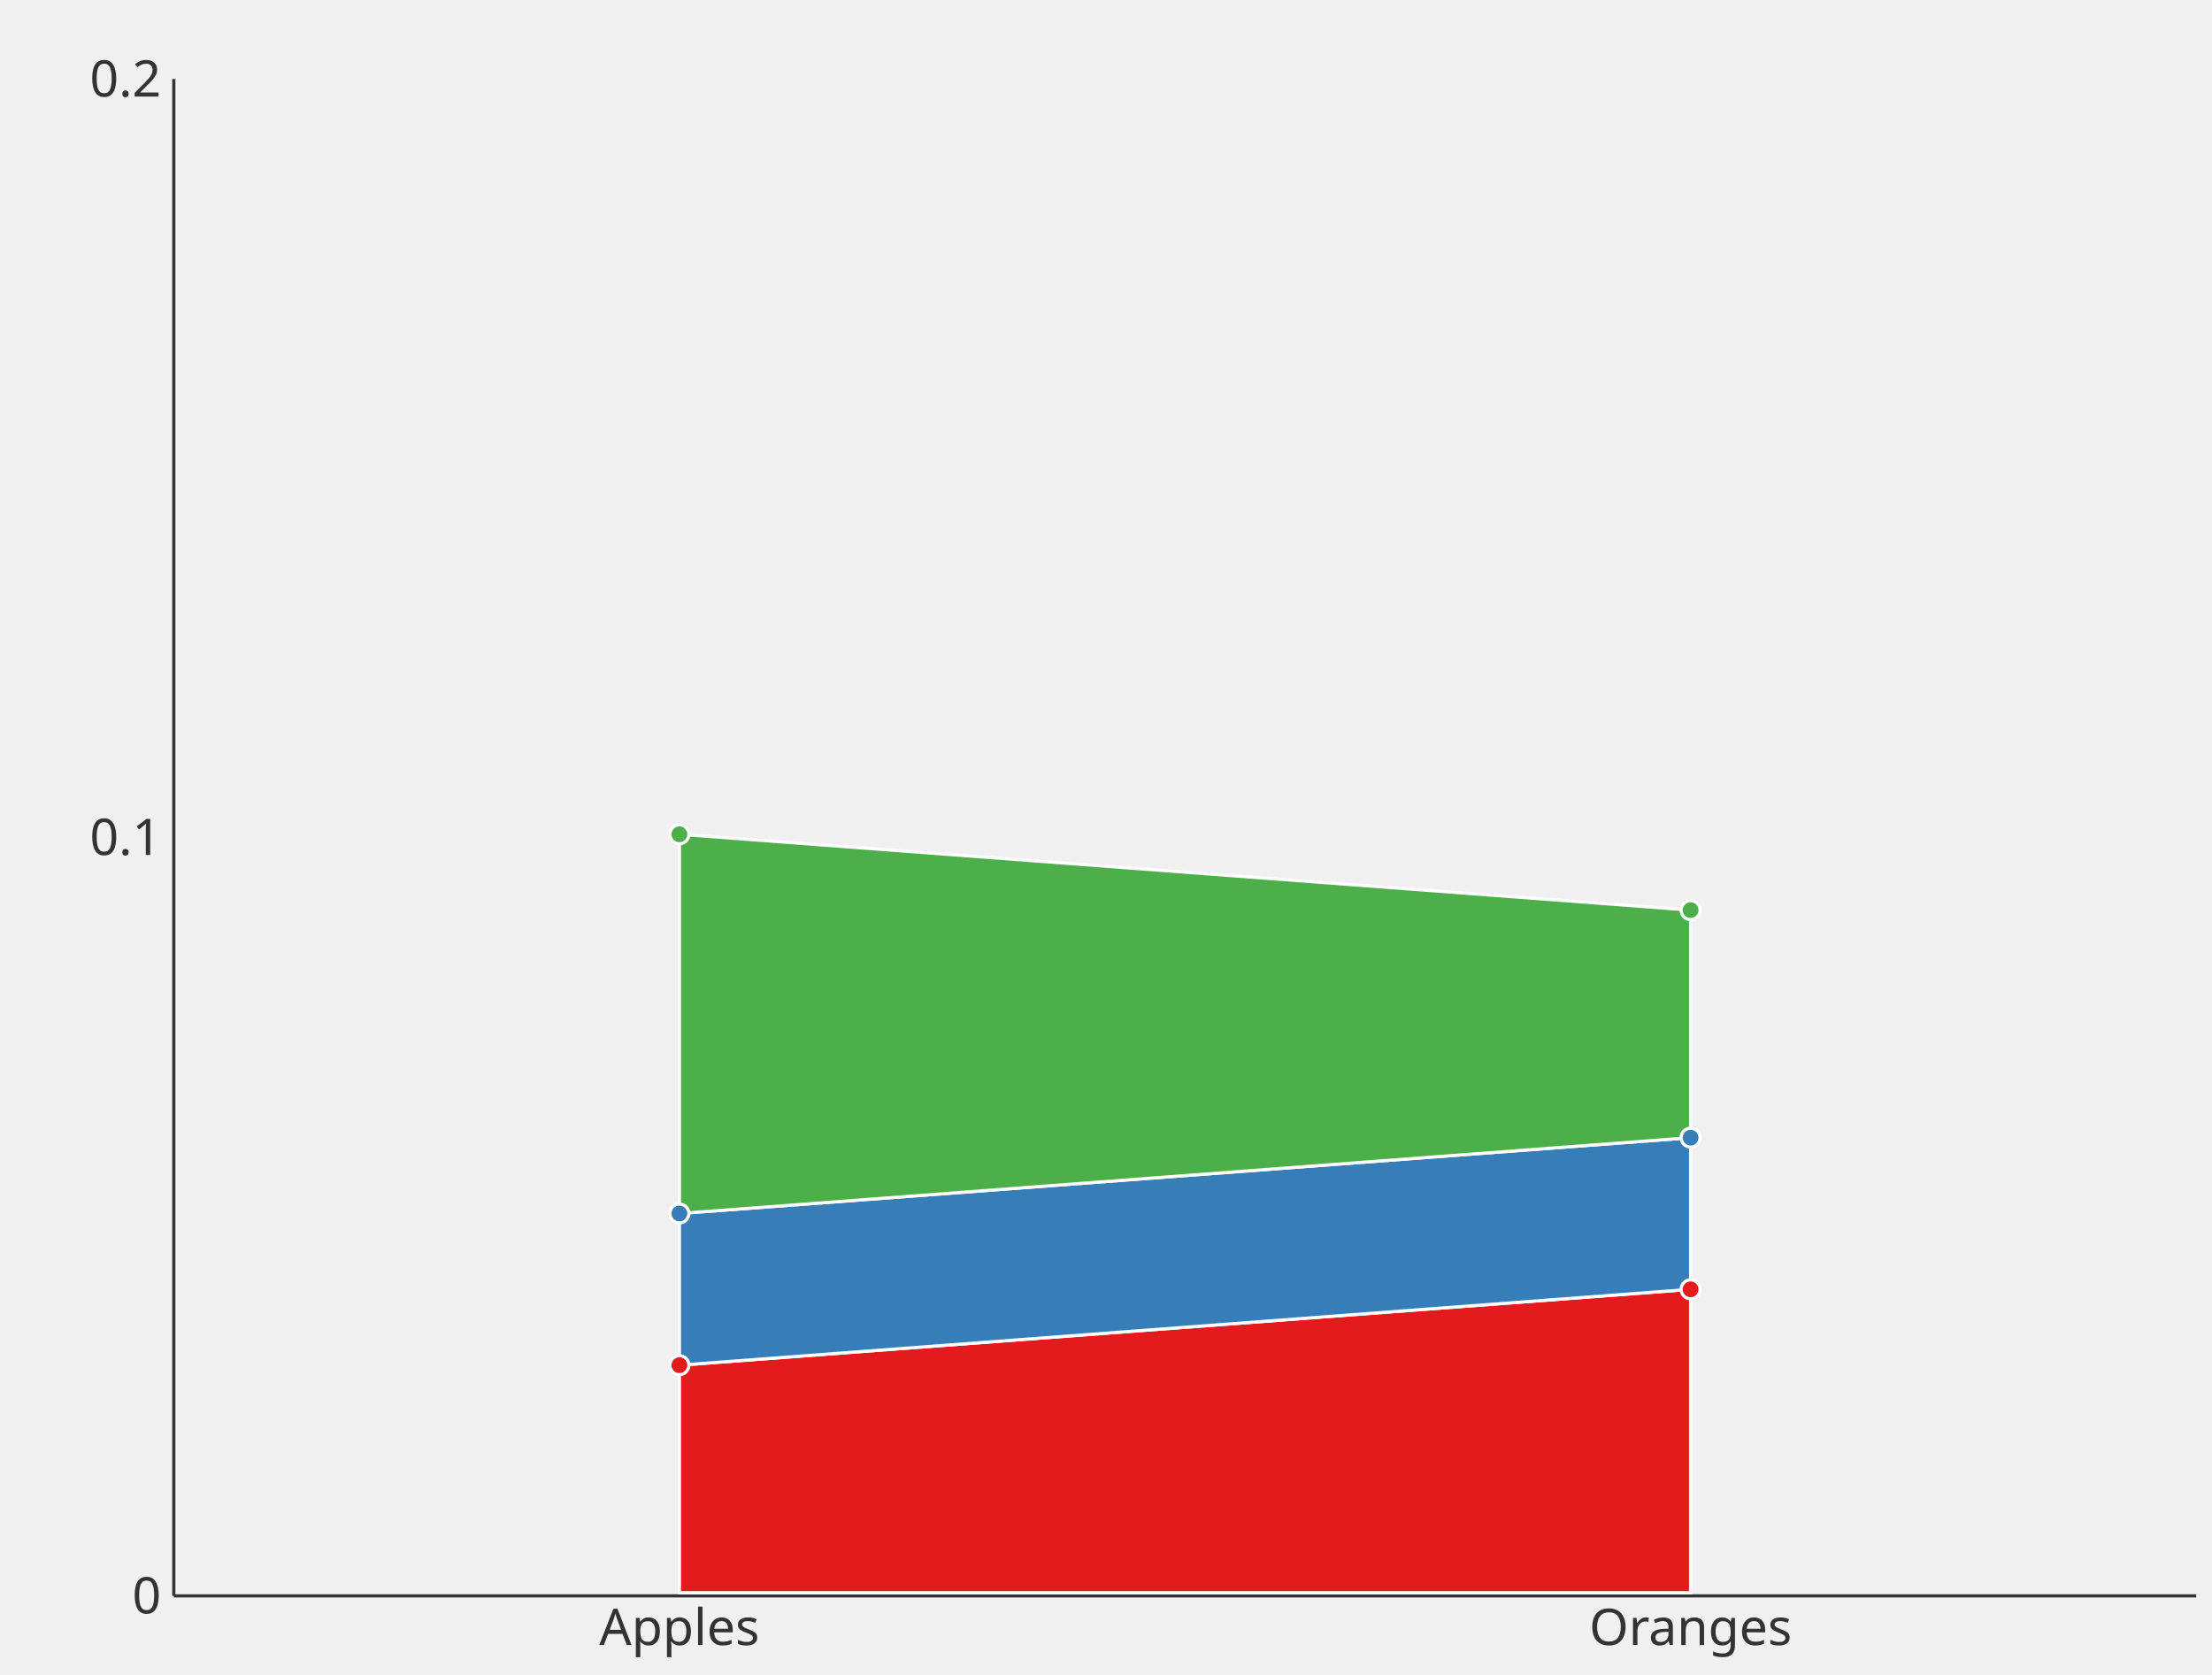
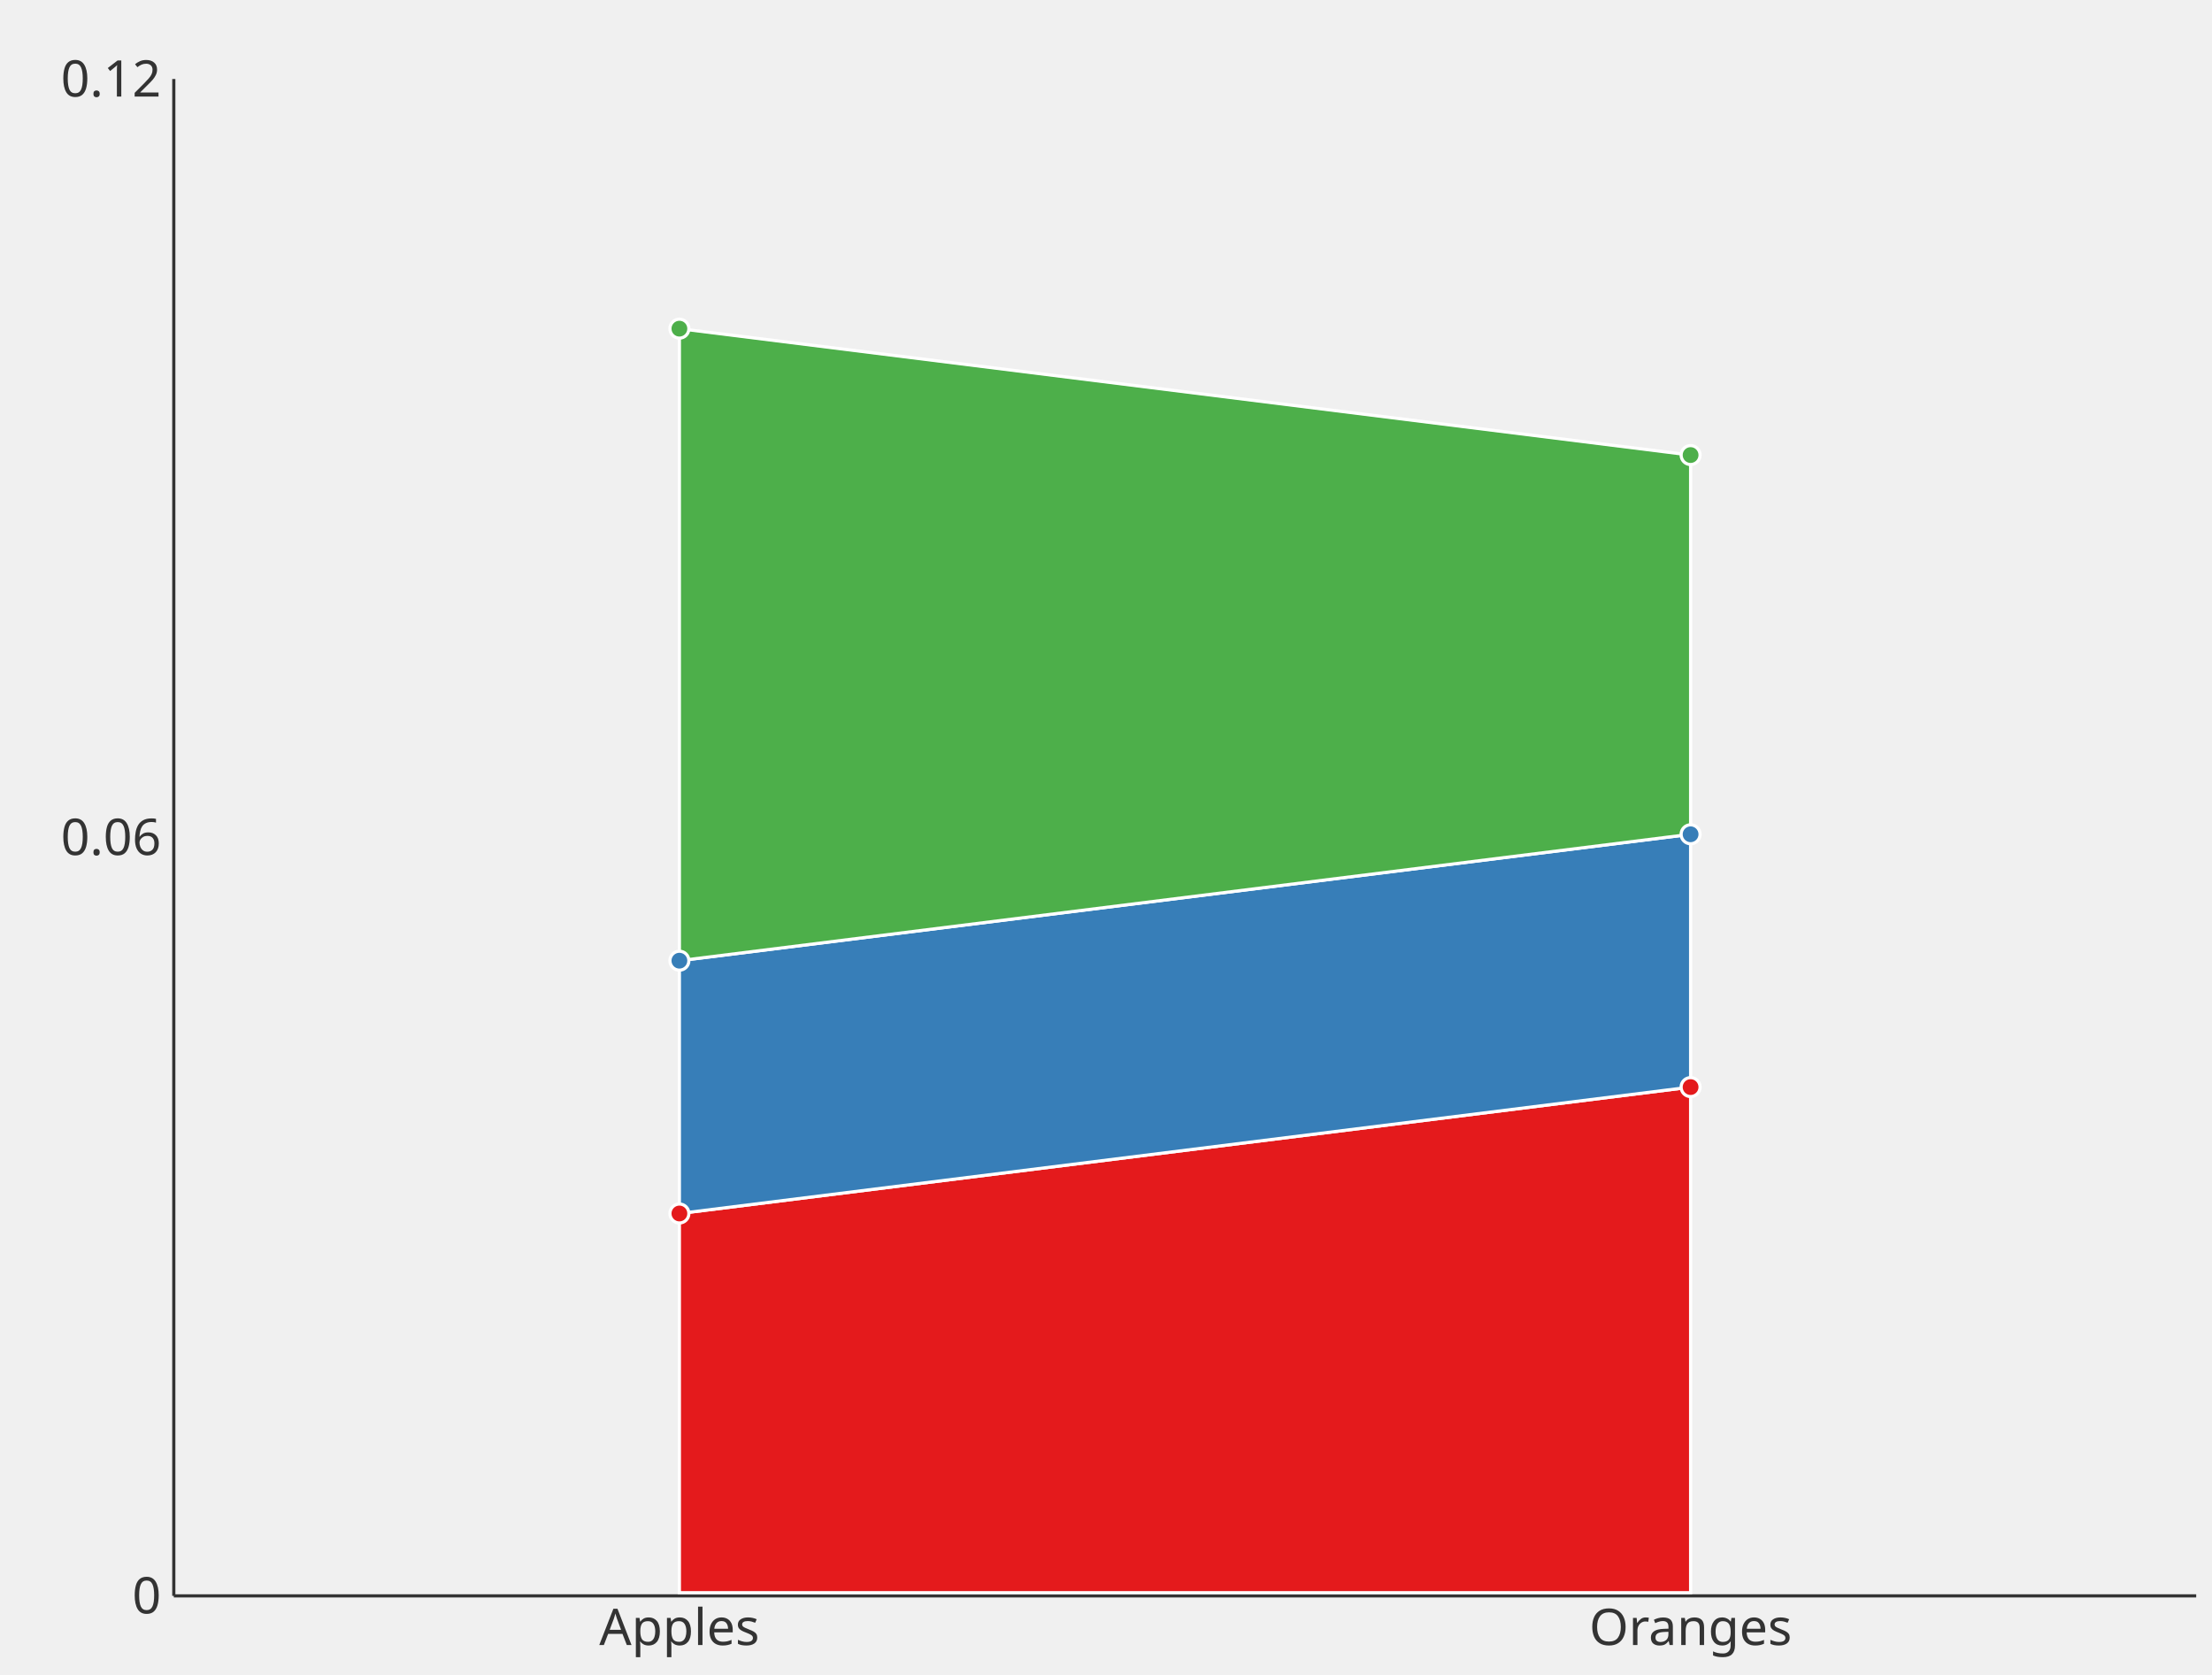
<svg xmlns="http://www.w3.org/2000/svg" font-family="sans-serif" font-size="16" viewBox="-55 -25 700 530">
  <style>
		@media (prefers-color-scheme: dark) {
			[fill="#333"] {fill: white}
			[stroke="#333"] {stroke: white}
		}
	</style>
  <g role="table">
    <line stroke="#333" x1="0" x2="0" y1="0" y2="480" />
    <line stroke="#333" x1="0" x2="640" y1="480" y2="480" />
    <g aria-hidden="true">
      <text dominant-baseline="middle" fill="#333" text-anchor="end" x="-4" y="480">0</text>
-       <text dominant-baseline="middle" fill="#333" text-anchor="end" x="-4" y="240">0.1</text>
-       <text dominant-baseline="middle" fill="#333" text-anchor="end" x="-4" y="0">0.2</text>
+       <text dominant-baseline="middle" fill="#333" text-anchor="end" x="-4" y="240">0.06</text>
+       <text dominant-baseline="middle" fill="#333" text-anchor="end" x="-4" y="0">0.12</text>
    </g>
    <g role="row">
      <text dominant-baseline="middle" fill="#333" role="columnheader" text-anchor="middle" x="160" y="490">Apples</text>
      <text dominant-baseline="middle" fill="#333" role="columnheader" text-anchor="middle" x="480" y="490">Oranges</text>
    </g>
-     <polygon fill="#e41a1c" points="160,407 480,383 480,479 160,479" stroke="white" />
-     <polygon fill="#377eb8" points="160,359 480,335 480,383 160,407" stroke="white" />
-     <polygon fill="#4daf4a" points="160,239 480,263 480,335 160,359" stroke="white" />
+     <polygon fill="#e41a1c" points="160,359 480,319 480,479 160,479" stroke="white" />
+     <polygon fill="#377eb8" points="160,279 480,239 480,319 160,359" stroke="white" />
+     <polygon fill="#4daf4a" points="160,79 480,119 480,239 160,279" stroke="white" />
    <g fill="#e41a1c" role="row" stroke="white">
-       <circle cx="160" cy="407" r="3" role="cell">
+       <circle cx="160" cy="359" r="3" role="cell">
				</circle>
-       <circle cx="480" cy="383" r="3" role="cell">
+       <circle cx="480" cy="319" r="3" role="cell">
				</circle>
    </g>
    <g fill="#377eb8" role="row" stroke="white">
-       <circle cx="160" cy="359" r="3" role="cell">
+       <circle cx="160" cy="279" r="3" role="cell">
				</circle>
-       <circle cx="480" cy="335" r="3" role="cell">
+       <circle cx="480" cy="239" r="3" role="cell">
				</circle>
    </g>
    <g fill="#4daf4a" role="row" stroke="white">
-       <circle cx="160" cy="239" r="3" role="cell">
+       <circle cx="160" cy="79" r="3" role="cell">
				</circle>
-       <circle cx="480" cy="263" r="3" role="cell">
+       <circle cx="480" cy="119" r="3" role="cell">
				</circle>
    </g>
  </g>
</svg>
